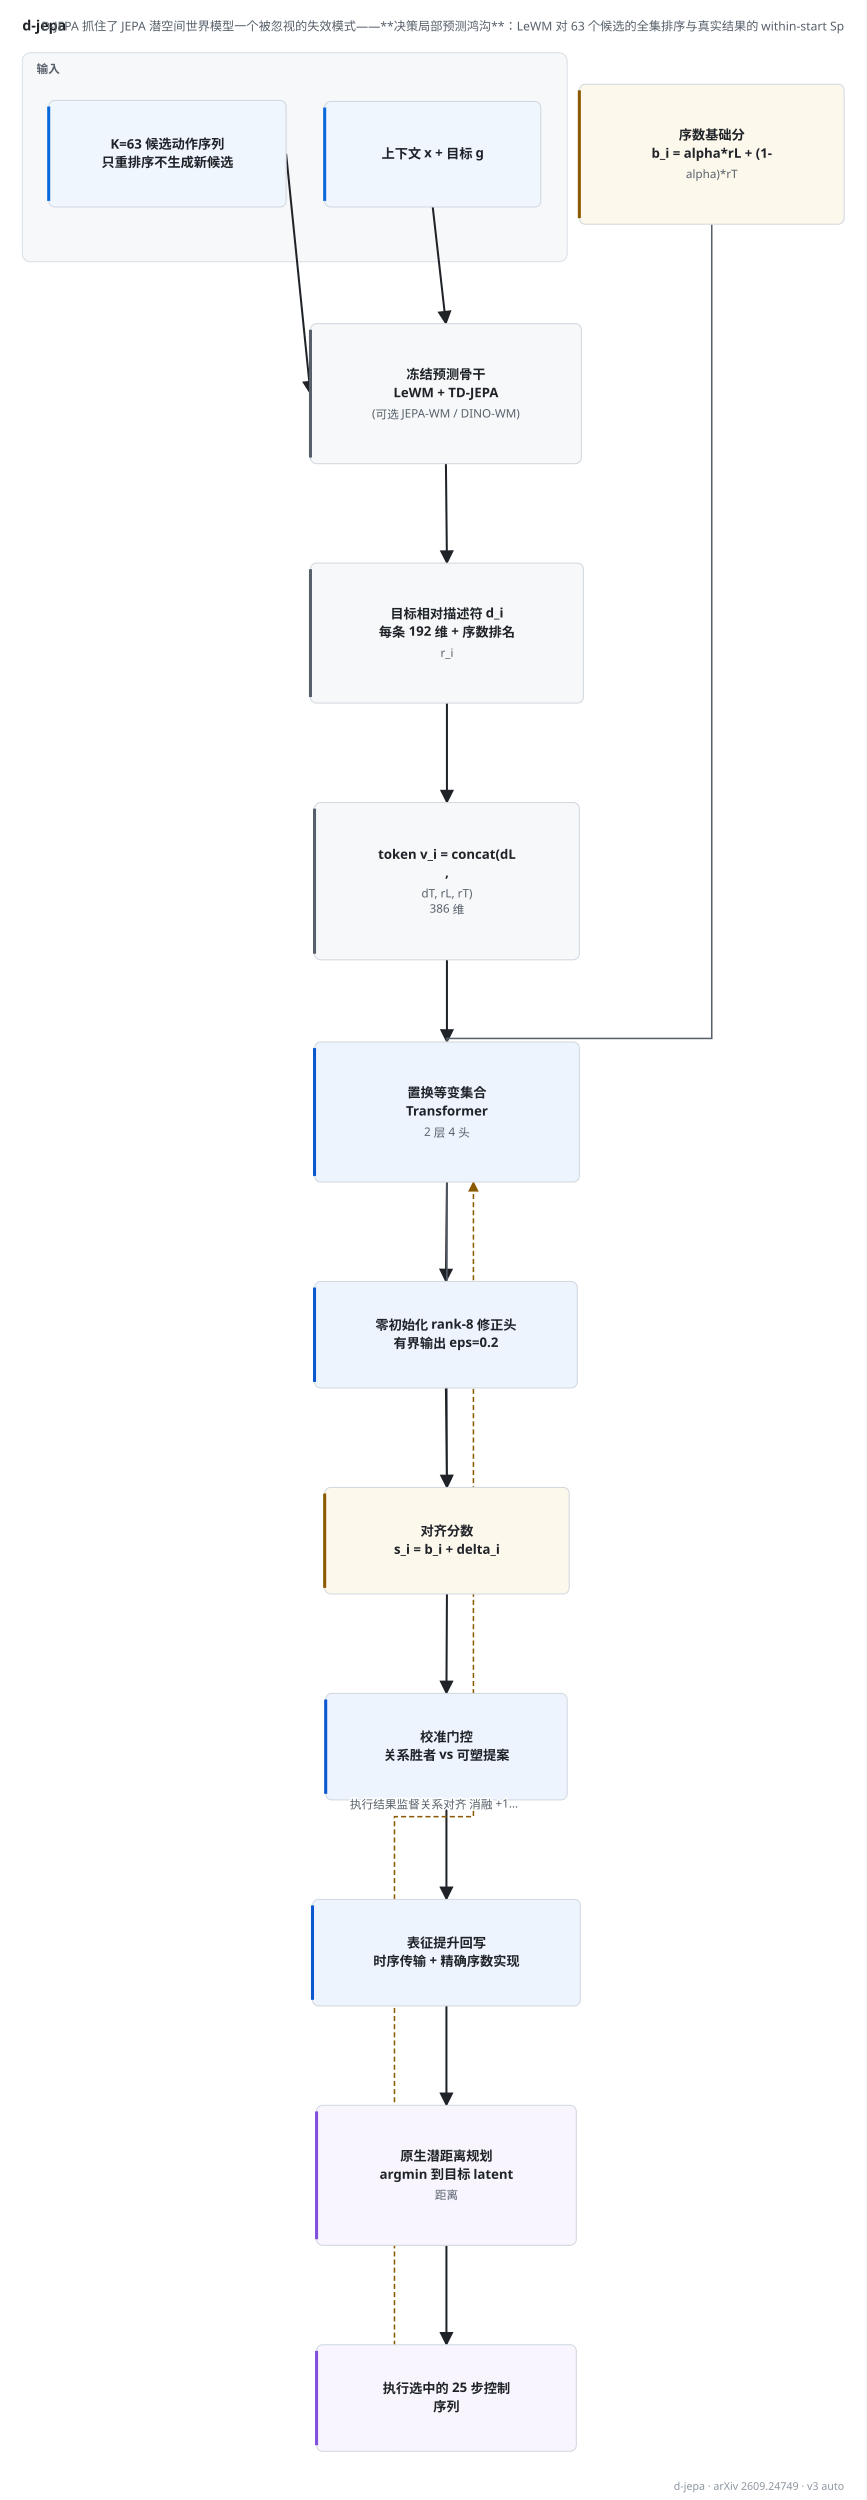
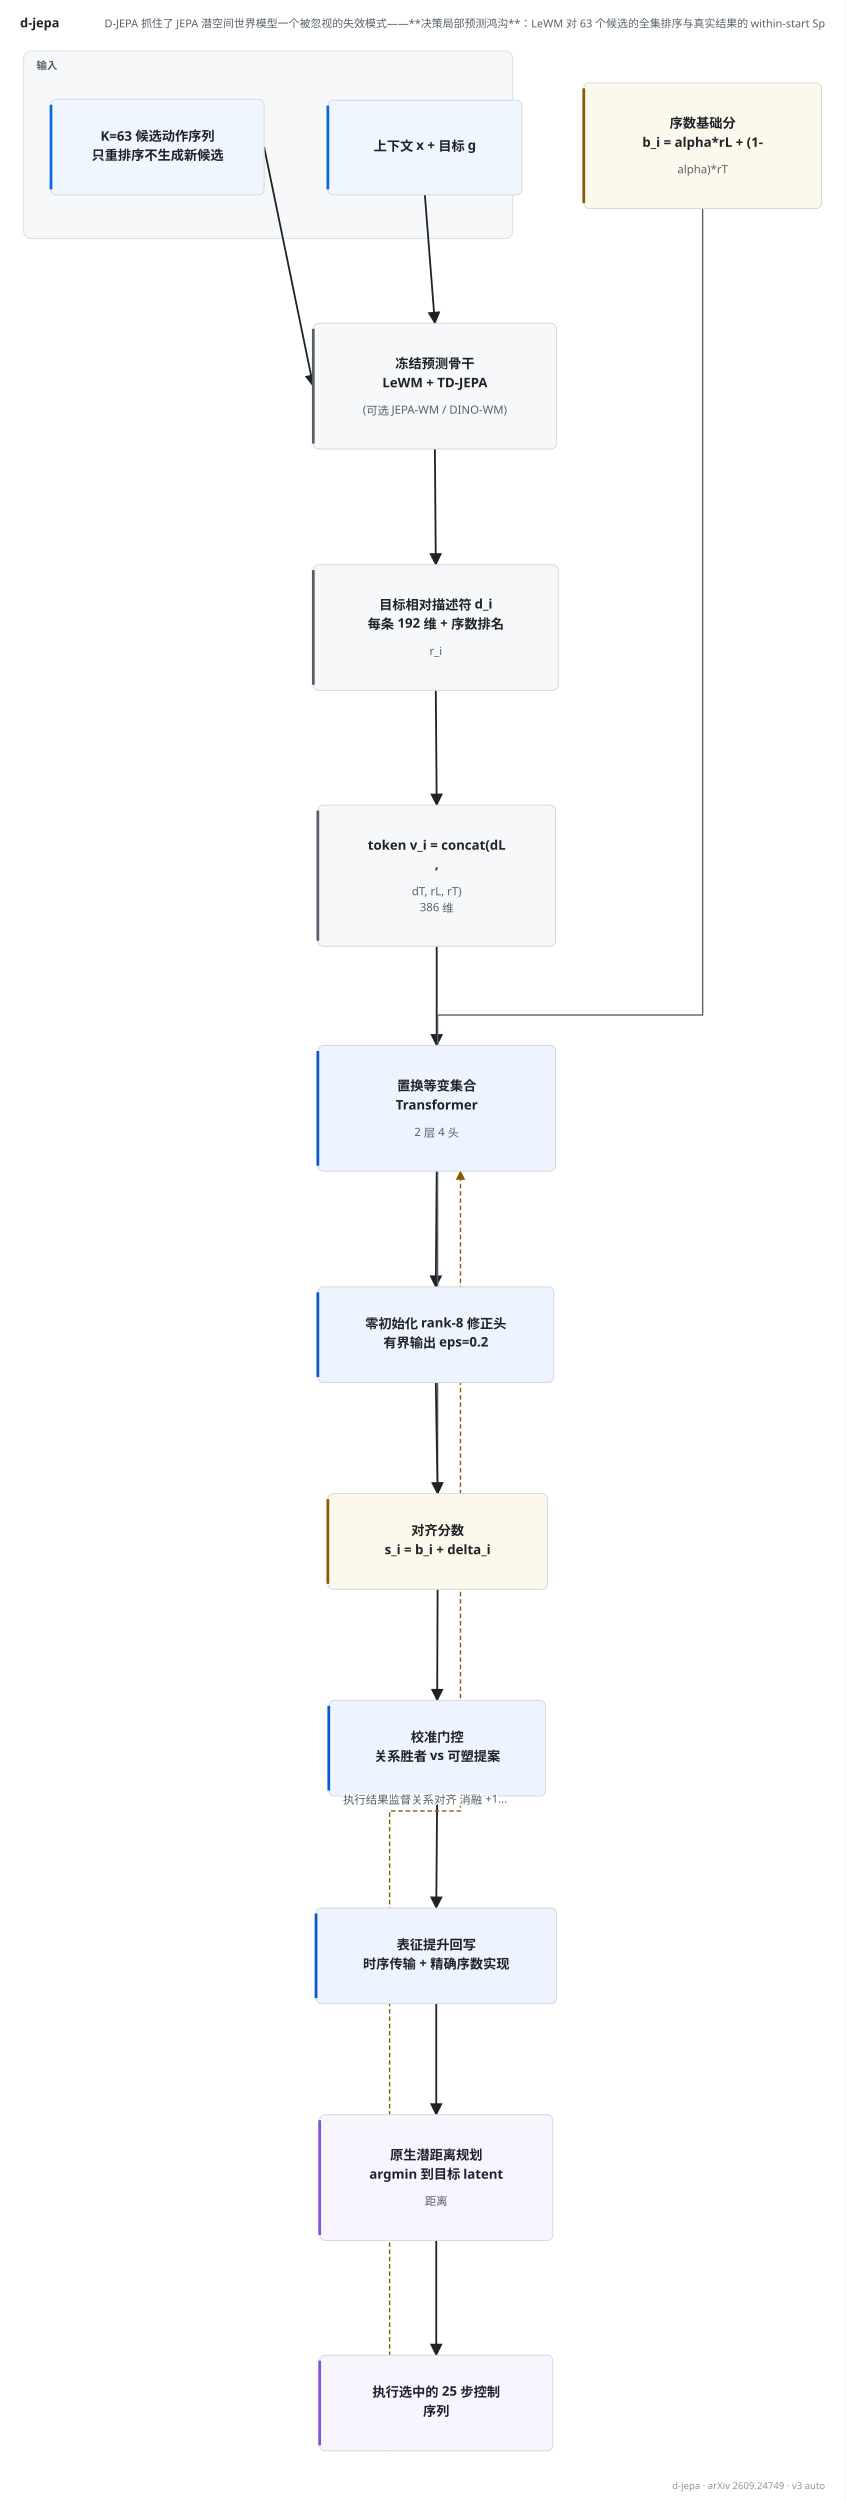
- <svg xmlns="http://www.w3.org/2000/svg" width="854" height="2464" viewBox="-2 67 854 2464" font-family="'PingFang SC','Hiragino Sans GB','Microsoft YaHei','Segoe UI',sans-serif" role="img">
-   <rect x="-2" y="67" width="854" height="2464" fill="#ffffff" />
-   <text x="20" y="97" font-size="14" font-weight="700" fill="#1f2328">d-jepa</text>
-   <text x="830" y="97" font-size="12" fill="#57606a" text-anchor="end">D-JEPA 抓住了 JEPA 潜空间世界模型一个被忽视的失效模式——**决策局部预测鸿沟**：LeWM 对 63 个候选的全集排序与真实结果的 within-start Sp</text>
+ <svg xmlns="http://www.w3.org/2000/svg" width="928" height="2745" viewBox="-4 77 928 2745" font-family="'PingFang SC','Hiragino Sans GB','Microsoft YaHei','Segoe UI',sans-serif" role="img">
+   <rect x="-4" y="77" width="928" height="2745" fill="#ffffff" />
+   <text x="18" y="107" font-size="14" font-weight="700" fill="#1f2328">d-jepa</text>
+   <text x="902" y="107" font-size="12" fill="#57606a" text-anchor="end">D-JEPA 抓住了 JEPA 潜空间世界模型一个被忽视的失效模式——**决策局部预测鸿沟**：LeWM 对 63 个候选的全集排序与真实结果的 within-start Sp</text>
  <defs>
    <marker id="arw-main" viewBox="0 0 10 10" refX="9" refY="5" markerWidth="7" markerHeight="7" orient="auto">
      <path d="M0,0 L10,5 L0,10 z" fill="#57606a" />
    </marker>
    <marker id="arw-thick" viewBox="0 0 10 10" refX="9" refY="5" markerWidth="7" markerHeight="7" orient="auto">
      <path d="M0,0 L10,5 L0,10 z" fill="#1f2328" />
    </marker>
    <marker id="arw-thin" viewBox="0 0 10 10" refX="9" refY="5" markerWidth="7" markerHeight="7" orient="auto">
      <path d="M0,0 L10,5 L0,10 z" fill="#8c959f" />
    </marker>
    <marker id="arw-fb" viewBox="0 0 10 10" refX="9" refY="5" markerWidth="7" markerHeight="7" orient="auto">
      <path d="M0,0 L10,5 L0,10 z" fill="#0b57d0" />
    </marker>
    <marker id="arw-loss" viewBox="0 0 10 10" refX="9" refY="5" markerWidth="7" markerHeight="7" orient="auto">
      <path d="M0,0 L10,5 L0,10 z" fill="#8a5a00" />
    </marker>
  </defs>
-   <rect x="20" y="119" width="537" height="206" rx="8" fill="#f6f8fa" stroke="#d8dee4" />
-   <text x="34" y="139" font-size="11.5" font-weight="600" fill="#57606a">输入</text>
-   <path d="M 424.5 271.0 L 437.5 386.0" fill="none" stroke="#1f2328" stroke-width="2.0" marker-end="url(#arw-thick)" />
-   <path d="M 280.0 218.5 L 304.0 455.0" fill="none" stroke="#1f2328" stroke-width="2.0" marker-end="url(#arw-thick)" />
-   <path d="M 437.5 524.0 L 438.5 622.0" fill="none" stroke="#1f2328" stroke-width="2.0" marker-end="url(#arw-thick)" />
-   <path d="M 438.5 760.0 L 438.5 858.0" fill="none" stroke="#1f2328" stroke-width="2.0" marker-end="url(#arw-thick)" />
-   <path d="M 438.5 1013.0 L 438.5 1094.0" fill="none" stroke="#1f2328" stroke-width="2.0" marker-end="url(#arw-thick)" />
-   <path d="M 438.5 1232.0 L 437.5 1330.0" fill="none" stroke="#1f2328" stroke-width="2.0" marker-end="url(#arw-thick)" />
-   <path d="M 699.5 288.0 L 699.5 1090.5 L 438.5 1090.5 L 438.5 1533.0" fill="none" stroke="#57606a" stroke-width="1.5" marker-end="url(#arw-main)" />
-   <path d="M 437.5 1435.0 L 438.5 1533.0" fill="none" stroke="#1f2328" stroke-width="2.0" marker-end="url(#arw-thick)" />
-   <path d="M 438.5 1638.0 L 438.0 1736.0" fill="none" stroke="#1f2328" stroke-width="2.0" marker-end="url(#arw-thick)" />
-   <path d="M 438.0 1841.0 L 438.0 1939.0" fill="none" stroke="#1f2328" stroke-width="2.0" marker-end="url(#arw-thick)" />
-   <path d="M 438.0 2044.0 L 438.0 2142.0" fill="none" stroke="#1f2328" stroke-width="2.0" marker-end="url(#arw-thick)" />
-   <path d="M 438.0 2280.0 L 438.0 2378.0" fill="none" stroke="#1f2328" stroke-width="2.0" marker-end="url(#arw-thick)" />
-   <path d="M 386.8 2483.0 L 386.8 1857.5 L 464.6 1857.5 L 464.6 1232.0" fill="none" stroke="#8a5a00" stroke-width="1.5" stroke-dasharray="5 3" marker-end="url(#arw-loss)" />
-   <rect x="318" y="167" width="213" height="104" rx="6" fill="#f0f6fe" stroke="#d0d7de" stroke-width="1" />
-   <line x1="318" y1="173" x2="318" y2="265" stroke="#0969da" stroke-width="3" />
-   <text x="424.5" y="223.0" font-size="13" font-weight="700" fill="#1f2328" text-anchor="middle">上下文 x + 目标 g</text>
-   <rect x="46" y="166" width="234" height="105" rx="6" fill="#f0f6fe" stroke="#d0d7de" stroke-width="1" />
-   <line x1="46" y1="172" x2="46" y2="265" stroke="#0969da" stroke-width="3" />
-   <text x="163.0" y="213.5" font-size="13" font-weight="700" fill="#1f2328" text-anchor="middle">K=63 候选动作序列</text>
-   <text x="163.0" y="231.5" font-size="13" font-weight="700" fill="#1f2328" text-anchor="middle">只重排序不生成新候选</text>
-   <rect x="304" y="386" width="267" height="138" rx="6" fill="#f6f8fa" stroke="#d0d7de" stroke-width="1" />
-   <line x1="304" y1="392" x2="304" y2="518" stroke="#57606a" stroke-width="3" />
-   <text x="437.5" y="440.5" font-size="13" font-weight="700" fill="#1f2328" text-anchor="middle">冻结预测骨干</text>
-   <text x="437.5" y="458.5" font-size="13" font-weight="700" fill="#1f2328" text-anchor="middle">LeWM + TD-JEPA</text>
-   <text x="437.5" y="478.5" font-size="11.5" fill="#57606a" text-anchor="middle">(可选 JEPA-WM / DINO-WM)</text>
-   <rect x="304" y="622" width="269" height="138" rx="6" fill="#f6f8fa" stroke="#d0d7de" stroke-width="1" />
-   <line x1="304" y1="628" x2="304" y2="754" stroke="#57606a" stroke-width="3" />
-   <text x="438.5" y="676.5" font-size="13" font-weight="700" fill="#1f2328" text-anchor="middle">目标相对描述符 d_i</text>
-   <text x="438.5" y="694.5" font-size="13" font-weight="700" fill="#1f2328" text-anchor="middle">每条 192 维 + 序数排名</text>
-   <text x="438.5" y="714.5" font-size="11.5" fill="#57606a" text-anchor="middle">r_i</text>
-   <rect x="308" y="858" width="261" height="155" rx="6" fill="#f6f8fa" stroke="#d0d7de" stroke-width="1" />
-   <line x1="308" y1="864" x2="308" y2="1007" stroke="#57606a" stroke-width="3" />
-   <text x="438.5" y="913.5" font-size="13" font-weight="700" fill="#1f2328" text-anchor="middle">token v_i = concat(dL</text>
-   <text x="438.5" y="931.5" font-size="13" font-weight="700" fill="#1f2328" text-anchor="middle">,</text>
-   <text x="438.5" y="951.5" font-size="11.5" fill="#57606a" text-anchor="middle">dT, rL, rT)</text>
-   <text x="438.5" y="966.5" font-size="11.5" fill="#57606a" text-anchor="middle">386 维</text>
-   <rect x="308" y="1094" width="261" height="138" rx="6" fill="#eef4fe" stroke="#d0d7de" stroke-width="1" />
-   <line x1="308" y1="1100" x2="308" y2="1226" stroke="#0b57d0" stroke-width="3" />
-   <text x="438.5" y="1148.5" font-size="13" font-weight="700" fill="#1f2328" text-anchor="middle">置换等变集合</text>
-   <text x="438.5" y="1166.5" font-size="13" font-weight="700" fill="#1f2328" text-anchor="middle">Transformer</text>
-   <text x="438.5" y="1186.5" font-size="11.5" fill="#57606a" text-anchor="middle">2 层 4 头</text>
-   <rect x="308" y="1330" width="259" height="105" rx="6" fill="#eef4fe" stroke="#d0d7de" stroke-width="1" />
-   <line x1="308" y1="1336" x2="308" y2="1429" stroke="#0b57d0" stroke-width="3" />
-   <text x="437.5" y="1377.5" font-size="13" font-weight="700" fill="#1f2328" text-anchor="middle">零初始化 rank-8 修正头</text>
-   <text x="437.5" y="1395.5" font-size="13" font-weight="700" fill="#1f2328" text-anchor="middle">有界输出 eps=0.2</text>
-   <rect x="569" y="150" width="261" height="138" rx="6" fill="#fdf8ec" stroke="#d0d7de" stroke-width="1" />
-   <line x1="569" y1="156" x2="569" y2="282" stroke="#8a5a00" stroke-width="3" />
-   <text x="699.5" y="204.5" font-size="13" font-weight="700" fill="#1f2328" text-anchor="middle">序数基础分</text>
-   <text x="699.5" y="222.5" font-size="13" font-weight="700" fill="#1f2328" text-anchor="middle">b_i = alpha*rL + (1-</text>
-   <text x="699.5" y="242.5" font-size="11.5" fill="#57606a" text-anchor="middle">alpha)*rT</text>
-   <rect x="318" y="1533" width="241" height="105" rx="6" fill="#fdf8ec" stroke="#d0d7de" stroke-width="1" />
-   <line x1="318" y1="1539" x2="318" y2="1632" stroke="#8a5a00" stroke-width="3" />
-   <text x="438.5" y="1580.5" font-size="13" font-weight="700" fill="#1f2328" text-anchor="middle">对齐分数</text>
-   <text x="438.5" y="1598.5" font-size="13" font-weight="700" fill="#1f2328" text-anchor="middle">s_i = b_i + delta_i</text>
-   <rect x="319" y="1736" width="238" height="105" rx="6" fill="#eef4fe" stroke="#d0d7de" stroke-width="1" />
-   <line x1="319" y1="1742" x2="319" y2="1835" stroke="#0b57d0" stroke-width="3" />
-   <text x="438.0" y="1783.5" font-size="13" font-weight="700" fill="#1f2328" text-anchor="middle">校准门控</text>
-   <text x="438.0" y="1801.5" font-size="13" font-weight="700" fill="#1f2328" text-anchor="middle">关系胜者 vs 可塑提案</text>
-   <rect x="306" y="1939" width="264" height="105" rx="6" fill="#eef4fe" stroke="#d0d7de" stroke-width="1" />
-   <line x1="306" y1="1945" x2="306" y2="2038" stroke="#0b57d0" stroke-width="3" />
-   <text x="438.0" y="1986.5" font-size="13" font-weight="700" fill="#1f2328" text-anchor="middle">表征提升回写</text>
-   <text x="438.0" y="2004.5" font-size="13" font-weight="700" fill="#1f2328" text-anchor="middle">时序传输 + 精确序数实现</text>
-   <rect x="310" y="2142" width="256" height="138" rx="6" fill="#f8f5fe" stroke="#d0d7de" stroke-width="1" />
-   <line x1="310" y1="2148" x2="310" y2="2274" stroke="#8250df" stroke-width="3" />
-   <text x="438.0" y="2196.5" font-size="13" font-weight="700" fill="#1f2328" text-anchor="middle">原生潜距离规划</text>
-   <text x="438.0" y="2214.5" font-size="13" font-weight="700" fill="#1f2328" text-anchor="middle">argmin 到目标 latent</text>
-   <text x="438.0" y="2234.5" font-size="11.5" fill="#57606a" text-anchor="middle">距离</text>
-   <rect x="310" y="2378" width="256" height="105" rx="6" fill="#f8f5fe" stroke="#d0d7de" stroke-width="1" />
-   <line x1="310" y1="2384" x2="310" y2="2477" stroke="#8250df" stroke-width="3" />
-   <text x="438.0" y="2425.5" font-size="13" font-weight="700" fill="#1f2328" text-anchor="middle">执行选中的 25 步控制</text>
-   <text x="438.0" y="2443.5" font-size="13" font-weight="700" fill="#1f2328" text-anchor="middle">序列</text>
-   <text x="425.7" y="1849.5" font-size="11.5" fill="#57606a" text-anchor="middle" paint-order="stroke" stroke="#ffffff" stroke-width="3">执行结果监督关系对齐 消融 +1…</text>
-   <text x="830" y="2521" font-size="10.5" fill="#8c959f" text-anchor="end">d-jepa · arXiv 2609.24749 · v3 auto</text>
+   <rect x="22" y="133" width="537" height="206" rx="8" fill="#f6f8fa" stroke="#d8dee4" />
+   <text x="36" y="153" font-size="11.5" font-weight="600" fill="#57606a">输入</text>
+   <path d="M 462.5 291.0 L 473.5 432.0" fill="none" stroke="#1f2328" stroke-width="2.0" marker-end="url(#arw-thick)" />
+   <path d="M 286.0 238.5 L 340.0 501.0" fill="none" stroke="#1f2328" stroke-width="2.0" marker-end="url(#arw-thick)" />
+   <path d="M 473.5 570.0 L 474.5 697.0" fill="none" stroke="#1f2328" stroke-width="2.0" marker-end="url(#arw-thick)" />
+   <path d="M 474.5 835.0 L 475.5 961.0" fill="none" stroke="#1f2328" stroke-width="2.0" marker-end="url(#arw-thick)" />
+   <path d="M 475.5 1116.0 L 475.5 1225.0" fill="none" stroke="#1f2328" stroke-width="2.0" marker-end="url(#arw-thick)" />
+   <path d="M 475.5 1363.0 L 474.5 1490.0" fill="none" stroke="#1f2328" stroke-width="2.0" marker-end="url(#arw-thick)" />
+   <path d="M 767.5 306.0 L 767.5 1191.5 L 476.5 1191.5 L 476.5 1717.0" fill="none" stroke="#57606a" stroke-width="1.5" marker-end="url(#arw-main)" />
+   <path d="M 474.5 1595.0 L 476.5 1717.0" fill="none" stroke="#1f2328" stroke-width="2.0" marker-end="url(#arw-thick)" />
+   <path d="M 476.5 1822.0 L 476.0 1944.0" fill="none" stroke="#1f2328" stroke-width="2.0" marker-end="url(#arw-thick)" />
+   <path d="M 476.0 2049.0 L 475.0 2172.0" fill="none" stroke="#1f2328" stroke-width="2.0" marker-end="url(#arw-thick)" />
+   <path d="M 475.0 2277.0 L 475.0 2399.0" fill="none" stroke="#1f2328" stroke-width="2.0" marker-end="url(#arw-thick)" />
+   <path d="M 475.0 2537.0 L 475.0 2663.0" fill="none" stroke="#1f2328" stroke-width="2.0" marker-end="url(#arw-thick)" />
+   <path d="M 423.8 2768.0 L 423.8 2065.5 L 501.6 2065.5 L 501.6 1363.0" fill="none" stroke="#8a5a00" stroke-width="1.5" stroke-dasharray="5 3" marker-end="url(#arw-loss)" />
+   <rect x="356" y="187" width="213" height="104" rx="6" fill="#f0f6fe" stroke="#d0d7de" stroke-width="1" />
+   <line x1="356" y1="193" x2="356" y2="285" stroke="#0969da" stroke-width="3" />
+   <text x="462.5" y="242.5" font-size="14.5" font-weight="700" fill="#1f2328" text-anchor="middle">上下文 x + 目标 g</text>
+   <rect x="52" y="186" width="234" height="105" rx="6" fill="#f0f6fe" stroke="#d0d7de" stroke-width="1" />
+   <line x1="52" y1="192" x2="52" y2="285" stroke="#0969da" stroke-width="3" />
+   <text x="169.0" y="231.5" font-size="14.5" font-weight="700" fill="#1f2328" text-anchor="middle">K=63 候选动作序列</text>
+   <text x="169.0" y="252.5" font-size="14.5" font-weight="700" fill="#1f2328" text-anchor="middle">只重排序不生成新候选</text>
+   <rect x="340" y="432" width="267" height="138" rx="6" fill="#f6f8fa" stroke="#d0d7de" stroke-width="1" />
+   <line x1="340" y1="438" x2="340" y2="564" stroke="#57606a" stroke-width="3" />
+   <text x="473.5" y="481.25" font-size="14.5" font-weight="700" fill="#1f2328" text-anchor="middle">冻结预测骨干</text>
+   <text x="473.5" y="502.25" font-size="14.5" font-weight="700" fill="#1f2328" text-anchor="middle">LeWM + TD-JEPA</text>
+   <text x="473.5" y="531.25" font-size="12.5" fill="#57606a" text-anchor="middle">(可选 JEPA-WM / DINO-WM)</text>
+   <rect x="340" y="697" width="269" height="138" rx="6" fill="#f6f8fa" stroke="#d0d7de" stroke-width="1" />
+   <line x1="340" y1="703" x2="340" y2="829" stroke="#57606a" stroke-width="3" />
+   <text x="474.5" y="746.25" font-size="14.5" font-weight="700" fill="#1f2328" text-anchor="middle">目标相对描述符 d_i</text>
+   <text x="474.5" y="767.25" font-size="14.5" font-weight="700" fill="#1f2328" text-anchor="middle">每条 192 维 + 序数排名</text>
+   <text x="474.5" y="796.25" font-size="12.5" fill="#57606a" text-anchor="middle">r_i</text>
+   <rect x="345" y="961" width="261" height="155" rx="6" fill="#f6f8fa" stroke="#d0d7de" stroke-width="1" />
+   <line x1="345" y1="967" x2="345" y2="1110" stroke="#57606a" stroke-width="3" />
+   <text x="475.5" y="1010.0" font-size="14.5" font-weight="700" fill="#1f2328" text-anchor="middle">token v_i = concat(dL</text>
+   <text x="475.5" y="1031.0" font-size="14.5" font-weight="700" fill="#1f2328" text-anchor="middle">,</text>
+   <text x="475.5" y="1060.0" font-size="12.5" fill="#57606a" text-anchor="middle">dT, rL, rT)</text>
+   <text x="475.5" y="1077.5" font-size="12.5" fill="#57606a" text-anchor="middle">386 维</text>
+   <rect x="345" y="1225" width="261" height="138" rx="6" fill="#eef4fe" stroke="#d0d7de" stroke-width="1" />
+   <line x1="345" y1="1231" x2="345" y2="1357" stroke="#0b57d0" stroke-width="3" />
+   <text x="475.5" y="1274.25" font-size="14.5" font-weight="700" fill="#1f2328" text-anchor="middle">置换等变集合</text>
+   <text x="475.5" y="1295.25" font-size="14.5" font-weight="700" fill="#1f2328" text-anchor="middle">Transformer</text>
+   <text x="475.5" y="1324.25" font-size="12.5" fill="#57606a" text-anchor="middle">2 层 4 头</text>
+   <rect x="345" y="1490" width="259" height="105" rx="6" fill="#eef4fe" stroke="#d0d7de" stroke-width="1" />
+   <line x1="345" y1="1496" x2="345" y2="1589" stroke="#0b57d0" stroke-width="3" />
+   <text x="474.5" y="1535.5" font-size="14.5" font-weight="700" fill="#1f2328" text-anchor="middle">零初始化 rank-8 修正头</text>
+   <text x="474.5" y="1556.5" font-size="14.5" font-weight="700" fill="#1f2328" text-anchor="middle">有界输出 eps=0.2</text>
+   <rect x="637" y="168" width="261" height="138" rx="6" fill="#fdf8ec" stroke="#d0d7de" stroke-width="1" />
+   <line x1="637" y1="174" x2="637" y2="300" stroke="#8a5a00" stroke-width="3" />
+   <text x="767.5" y="217.25" font-size="14.5" font-weight="700" fill="#1f2328" text-anchor="middle">序数基础分</text>
+   <text x="767.5" y="238.25" font-size="14.5" font-weight="700" fill="#1f2328" text-anchor="middle">b_i = alpha*rL + (1-</text>
+   <text x="767.5" y="267.25" font-size="12.5" fill="#57606a" text-anchor="middle">alpha)*rT</text>
+   <rect x="356" y="1717" width="241" height="105" rx="6" fill="#fdf8ec" stroke="#d0d7de" stroke-width="1" />
+   <line x1="356" y1="1723" x2="356" y2="1816" stroke="#8a5a00" stroke-width="3" />
+   <text x="476.5" y="1762.5" font-size="14.5" font-weight="700" fill="#1f2328" text-anchor="middle">对齐分数</text>
+   <text x="476.5" y="1783.5" font-size="14.5" font-weight="700" fill="#1f2328" text-anchor="middle">s_i = b_i + delta_i</text>
+   <rect x="357" y="1944" width="238" height="105" rx="6" fill="#eef4fe" stroke="#d0d7de" stroke-width="1" />
+   <line x1="357" y1="1950" x2="357" y2="2043" stroke="#0b57d0" stroke-width="3" />
+   <text x="476.0" y="1989.5" font-size="14.5" font-weight="700" fill="#1f2328" text-anchor="middle">校准门控</text>
+   <text x="476.0" y="2010.5" font-size="14.5" font-weight="700" fill="#1f2328" text-anchor="middle">关系胜者 vs 可塑提案</text>
+   <rect x="343" y="2172" width="264" height="105" rx="6" fill="#eef4fe" stroke="#d0d7de" stroke-width="1" />
+   <line x1="343" y1="2178" x2="343" y2="2271" stroke="#0b57d0" stroke-width="3" />
+   <text x="475.0" y="2217.5" font-size="14.5" font-weight="700" fill="#1f2328" text-anchor="middle">表征提升回写</text>
+   <text x="475.0" y="2238.5" font-size="14.5" font-weight="700" fill="#1f2328" text-anchor="middle">时序传输 + 精确序数实现</text>
+   <rect x="347" y="2399" width="256" height="138" rx="6" fill="#f8f5fe" stroke="#d0d7de" stroke-width="1" />
+   <line x1="347" y1="2405" x2="347" y2="2531" stroke="#8250df" stroke-width="3" />
+   <text x="475.0" y="2448.25" font-size="14.5" font-weight="700" fill="#1f2328" text-anchor="middle">原生潜距离规划</text>
+   <text x="475.0" y="2469.25" font-size="14.5" font-weight="700" fill="#1f2328" text-anchor="middle">argmin 到目标 latent</text>
+   <text x="475.0" y="2498.25" font-size="12.5" fill="#57606a" text-anchor="middle">距离</text>
+   <rect x="347" y="2663" width="256" height="105" rx="6" fill="#f8f5fe" stroke="#d0d7de" stroke-width="1" />
+   <line x1="347" y1="2669" x2="347" y2="2762" stroke="#8250df" stroke-width="3" />
+   <text x="475.0" y="2708.5" font-size="14.5" font-weight="700" fill="#1f2328" text-anchor="middle">执行选中的 25 步控制</text>
+   <text x="475.0" y="2729.5" font-size="14.5" font-weight="700" fill="#1f2328" text-anchor="middle">序列</text>
+   <text x="462.7" y="2057.5" font-size="12.5" fill="#57606a" text-anchor="middle" paint-order="stroke" stroke="#ffffff" stroke-width="3">执行结果监督关系对齐 消融 +1…</text>
+   <text x="902" y="2810" font-size="10.5" fill="#8c959f" text-anchor="end">d-jepa · arXiv 2609.24749 · v3 auto</text>
</svg>
